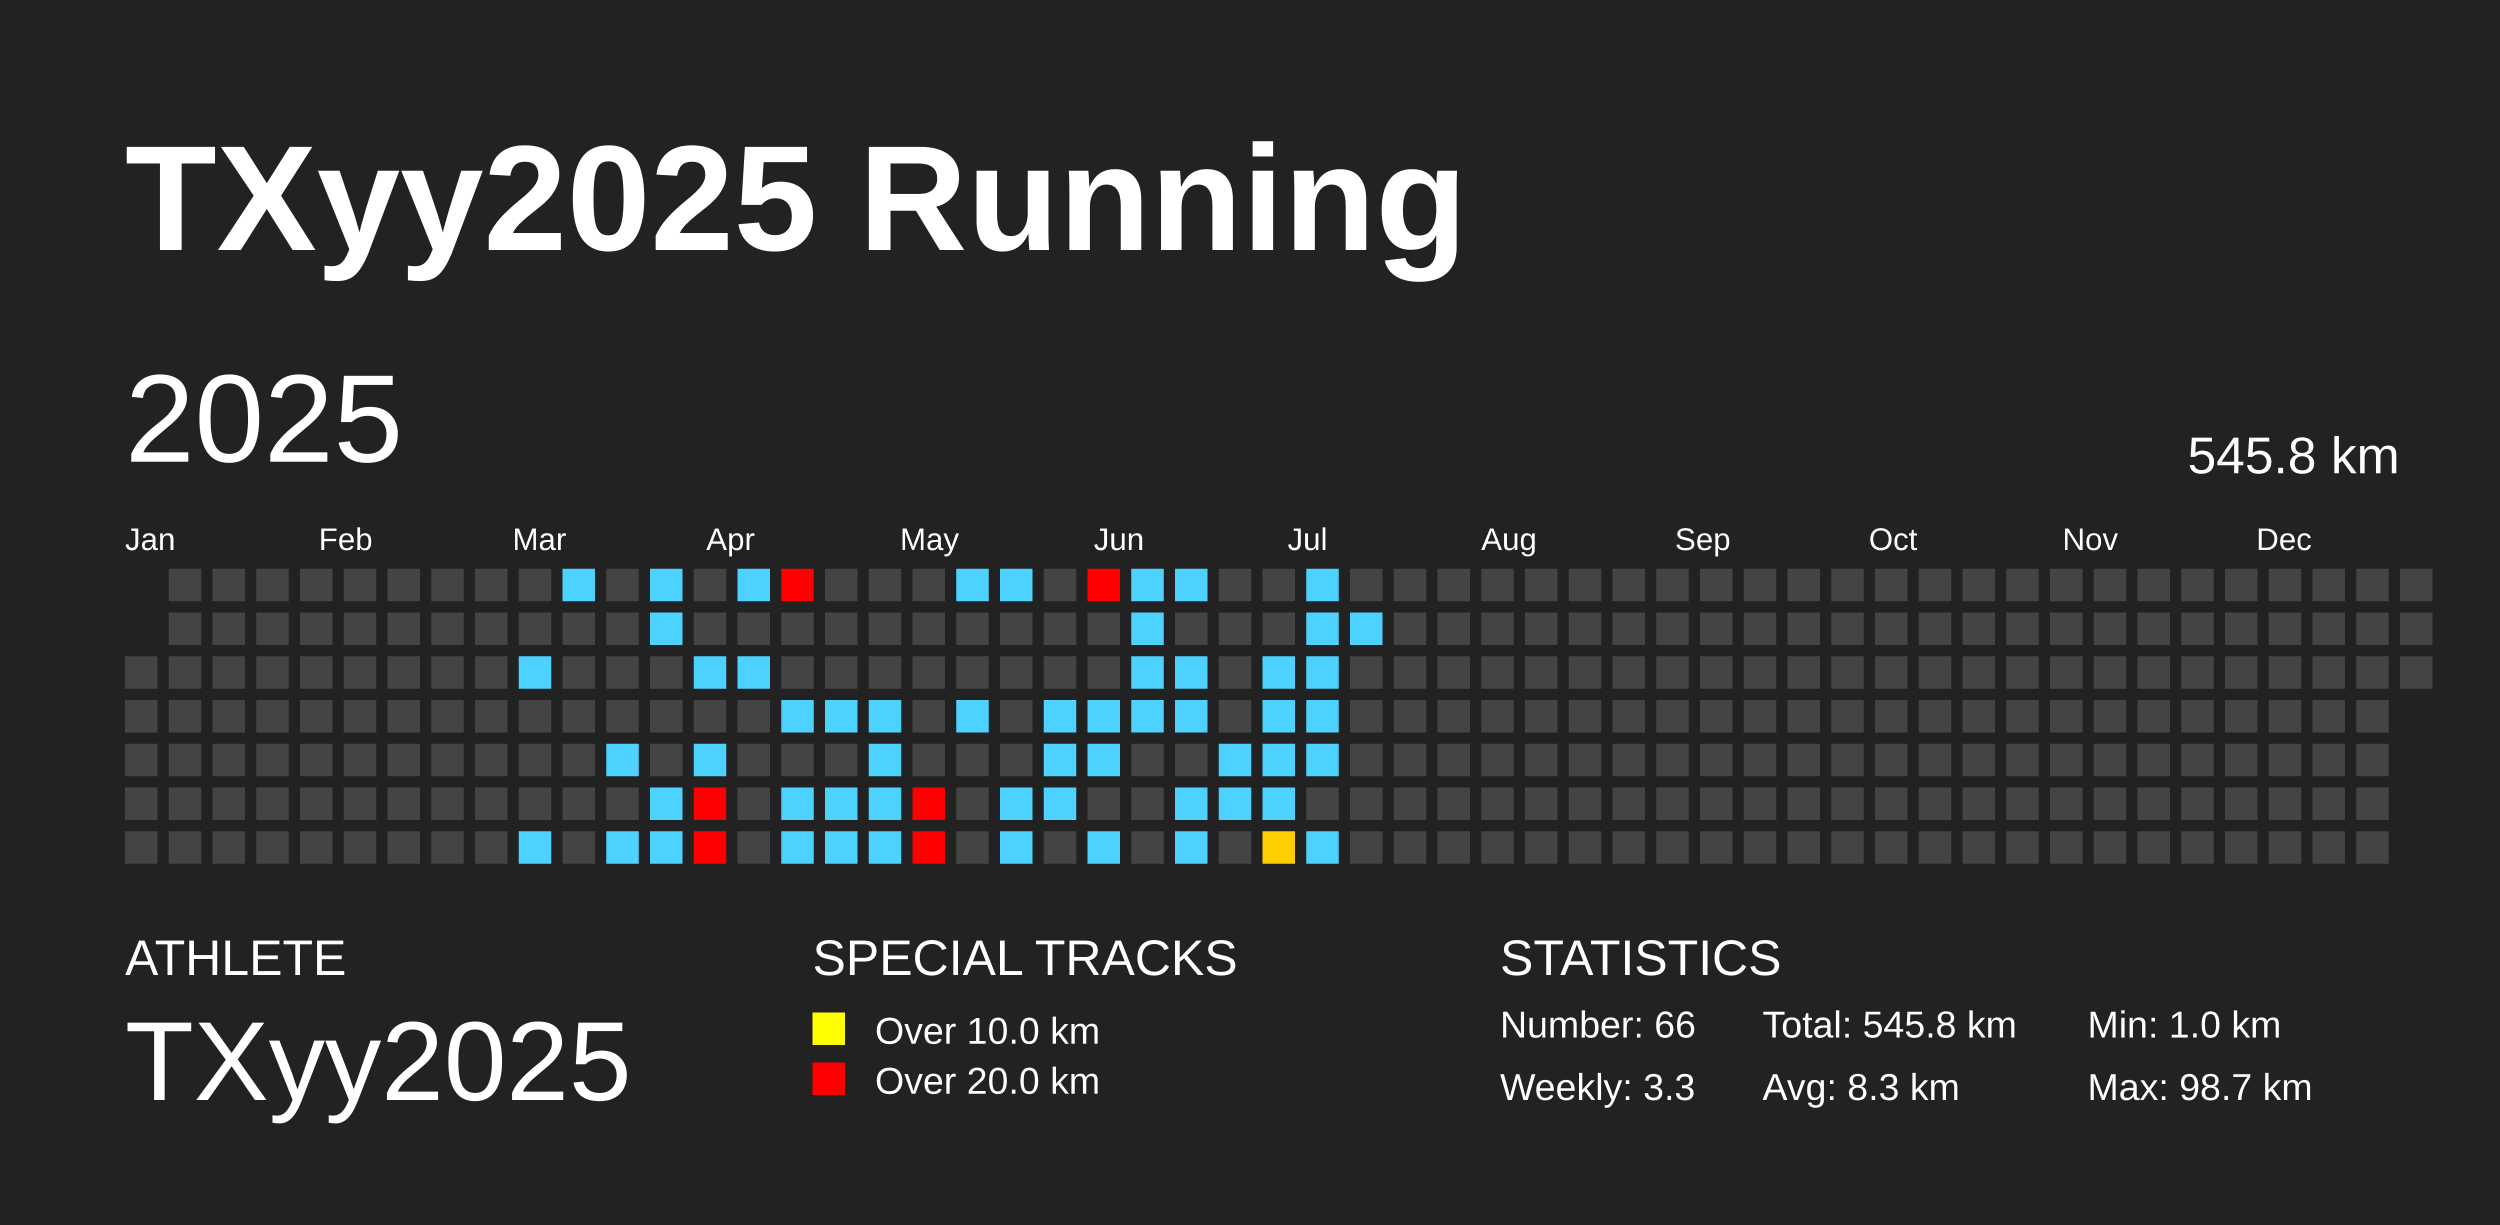
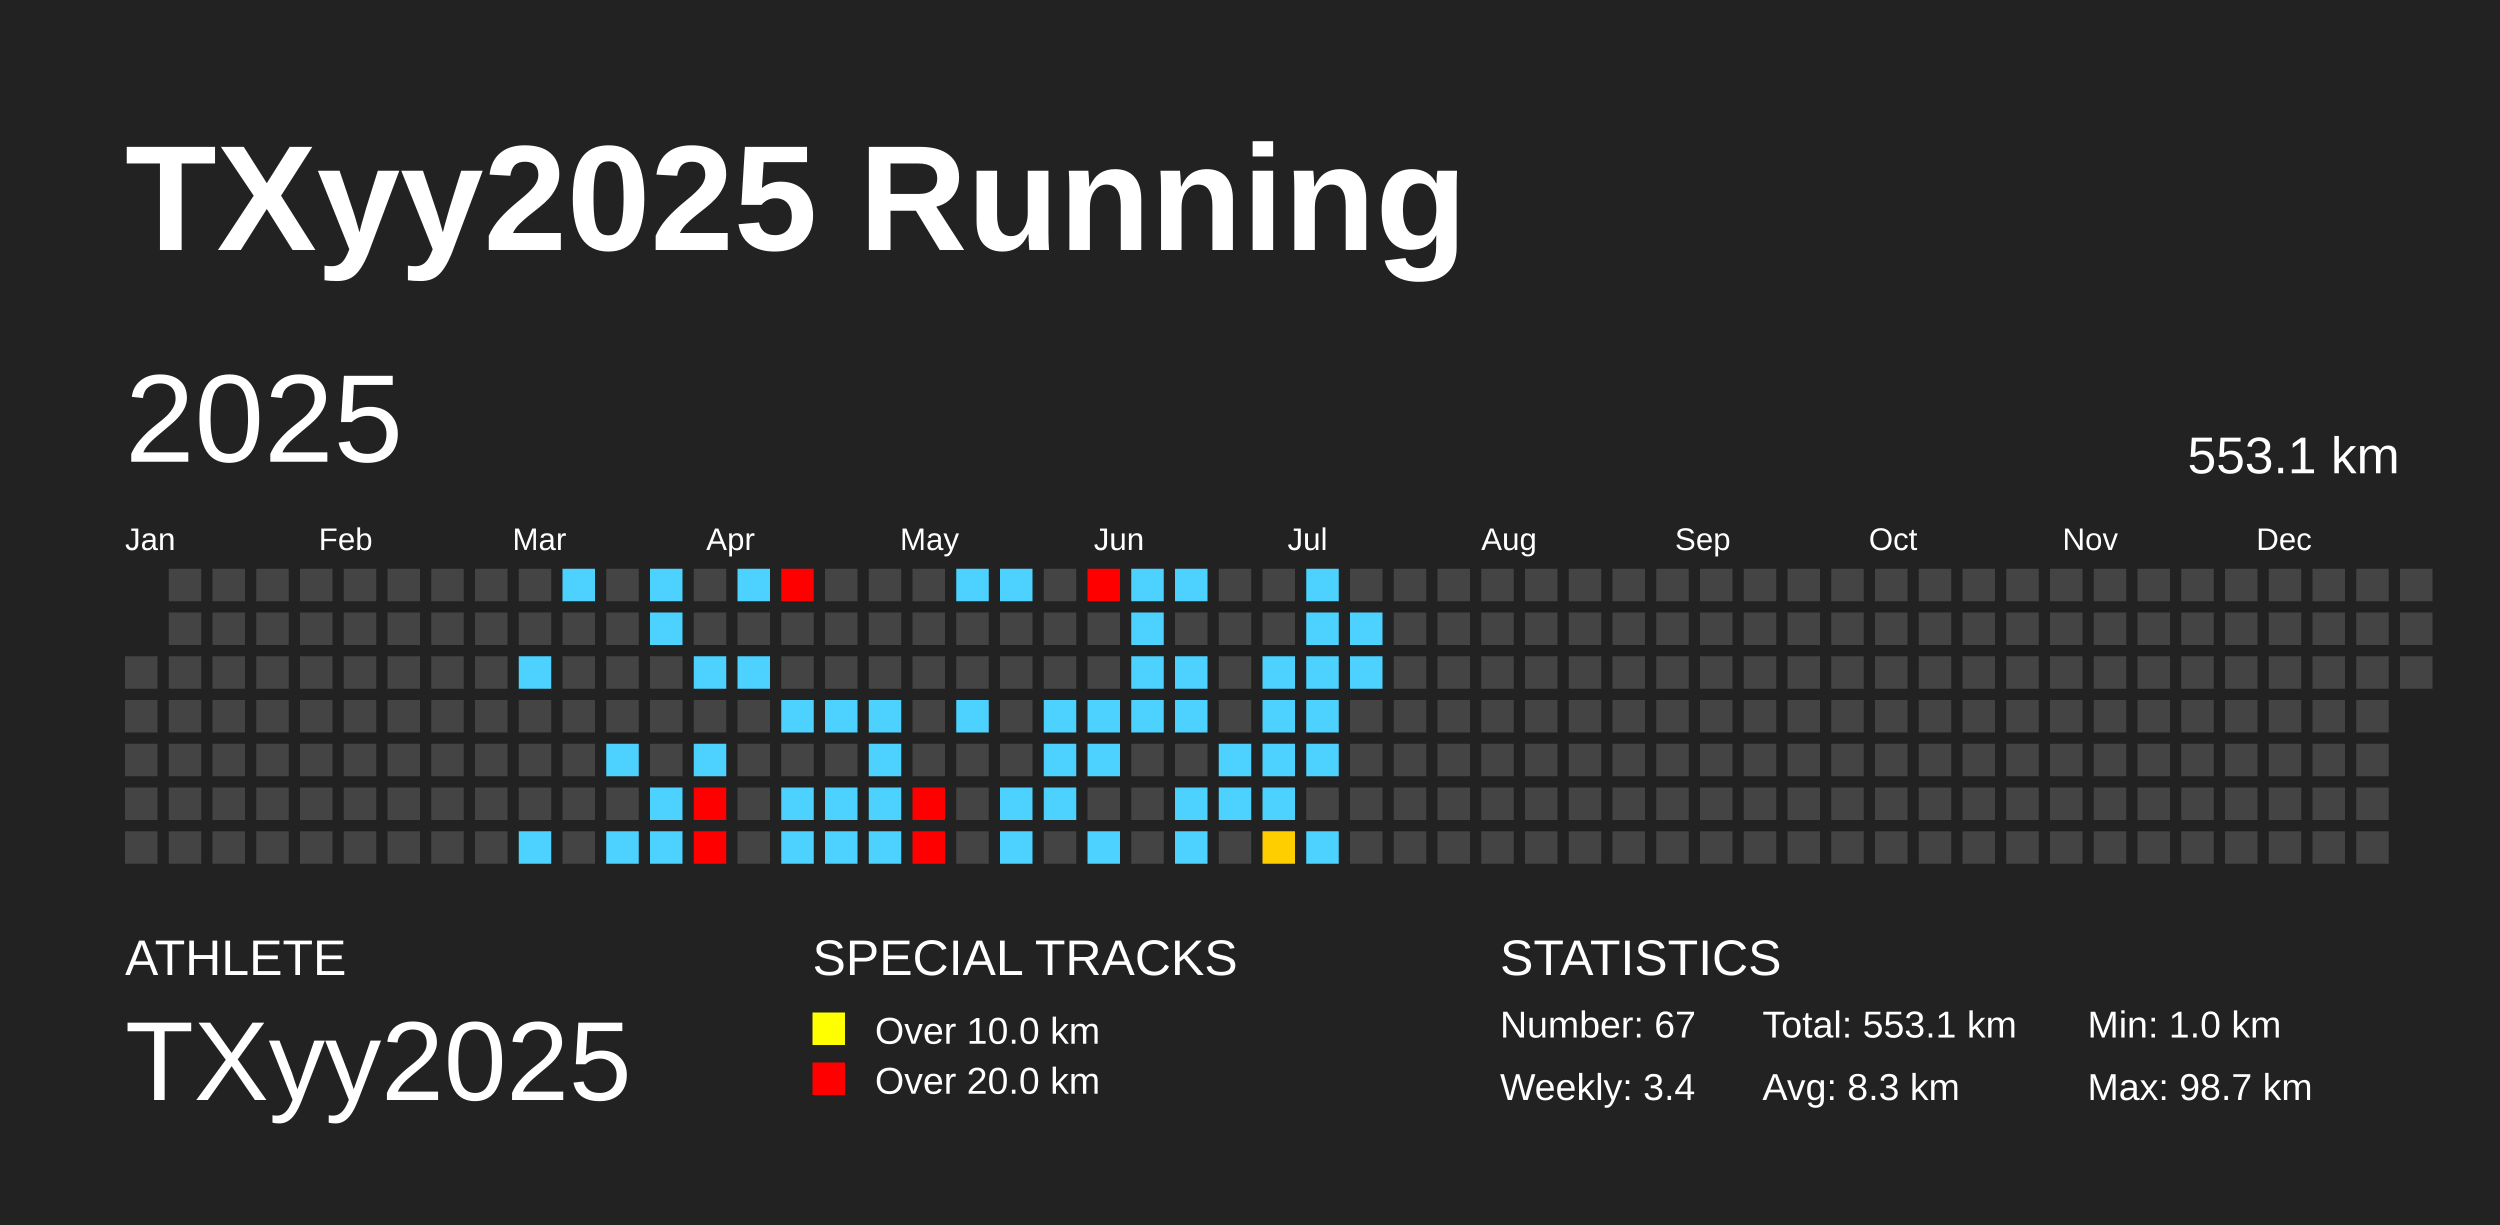
<svg xmlns="http://www.w3.org/2000/svg" baseProfile="full" height="98mm" version="1.1" viewBox="0,0,200,98" width="200mm">
  <defs />
  <rect fill="#222222" height="98" width="200" x="0" y="0" />
  <text fill="#FFFFFF" style="font-size:12px; font-family:Arial; font-weight:bold;" x="10" y="20">TXyy2025 Running</text>
  <text fill="#FFFFFF" style="font-size:4px; font-family:Arial" x="10" y="78">ATHLETE</text>
  <text fill="#FFFFFF" style="font-size:9px; font-family:Arial" x="10" y="88">TXyy2025</text>
  <text fill="#FFFFFF" style="font-size:4px; font-family:Arial" x="65" y="78">SPECIAL TRACKS</text>
  <rect fill="yellow" height="2.6" width="2.6" x="65" y="81" />
  <text fill="#FFFFFF" style="font-size:3px; font-family:Arial" x="70" y="83.5">Over 10.0 km</text>
  <rect fill="red" height="2.6" width="2.6" x="65" y="85" />
  <text fill="#FFFFFF" style="font-size:3px; font-family:Arial" x="70" y="87.5">Over 20.0 km</text>
  <text fill="#FFFFFF" style="font-size:4px; font-family:Arial" x="120" y="78">STATISTICS</text>
-   <text fill="#FFFFFF" style="font-size:3px; font-family:Arial" x="120" y="83">Number: 66</text>
-   <text fill="#FFFFFF" style="font-size:3px; font-family:Arial" x="120" y="88">Weekly: 3.3</text>
-   <text fill="#FFFFFF" style="font-size:3px; font-family:Arial" x="141" y="83">Total: 545.8 km</text>
+   <text fill="#FFFFFF" style="font-size:3px; font-family:Arial" x="120" y="83">Number: 67</text>
+   <text fill="#FFFFFF" style="font-size:3px; font-family:Arial" x="120" y="88">Weekly: 3.4</text>
+   <text fill="#FFFFFF" style="font-size:3px; font-family:Arial" x="141" y="83">Total: 553.1 km</text>
  <text fill="#FFFFFF" style="font-size:3px; font-family:Arial" x="141" y="88">Avg: 8.3 km</text>
  <text fill="#FFFFFF" style="font-size:3px; font-family:Arial" x="167" y="83">Min: 1.0 km</text>
  <text fill="#FFFFFF" style="font-size:3px; font-family:Arial" x="167" y="88">Max: 98.7 km</text>
  <text dominant-baseline="hanging" fill="#FFFFFF" style="font-size:10.0px; font-family:Arial;" x="10" y="30">2025</text>
-   <text dominant-baseline="hanging" fill="#FFFFFF" style="font-size:4.125px; font-family:Arial;" x="175" y="35">545.8 km</text>
+   <text dominant-baseline="hanging" fill="#FFFFFF" style="font-size:4.125px; font-family:Arial;" x="175" y="35">553.1 km</text>
  <text fill="#FFFFFF" style="font-size:2.5px; font-family:Arial" x="10.0" y="44">Jan</text>
  <text fill="#FFFFFF" style="font-size:2.5px; font-family:Arial" x="25.5" y="44">Feb</text>
  <text fill="#FFFFFF" style="font-size:2.5px; font-family:Arial" x="41.0" y="44">Mar</text>
  <text fill="#FFFFFF" style="font-size:2.5px; font-family:Arial" x="56.5" y="44">Apr</text>
  <text fill="#FFFFFF" style="font-size:2.5px; font-family:Arial" x="72.0" y="44">May</text>
  <text fill="#FFFFFF" style="font-size:2.5px; font-family:Arial" x="87.5" y="44">Jun</text>
  <text fill="#FFFFFF" style="font-size:2.5px; font-family:Arial" x="103.0" y="44">Jul</text>
  <text fill="#FFFFFF" style="font-size:2.5px; font-family:Arial" x="118.5" y="44">Aug</text>
  <text fill="#FFFFFF" style="font-size:2.5px; font-family:Arial" x="134.0" y="44">Sep</text>
  <text fill="#FFFFFF" style="font-size:2.5px; font-family:Arial" x="149.5" y="44">Oct</text>
  <text fill="#FFFFFF" style="font-size:2.5px; font-family:Arial" x="165.0" y="44">Nov</text>
  <text fill="#FFFFFF" style="font-size:2.5px; font-family:Arial" x="180.5" y="44">Dec</text>
  <rect fill="#444444" height="2.6" width="2.6" x="10.0" y="52.5" />
  <rect fill="#444444" height="2.6" width="2.6" x="10.0" y="56.0" />
  <rect fill="#444444" height="2.6" width="2.6" x="10.0" y="59.5" />
  <rect fill="#444444" height="2.6" width="2.6" x="10.0" y="63.0" />
  <rect fill="#444444" height="2.6" width="2.6" x="10.0" y="66.5" />
  <rect fill="#444444" height="2.6" width="2.6" x="13.5" y="45.5" />
  <rect fill="#444444" height="2.6" width="2.6" x="13.5" y="49.0" />
  <rect fill="#444444" height="2.6" width="2.6" x="13.5" y="52.5" />
  <rect fill="#444444" height="2.6" width="2.6" x="13.5" y="56.0" />
  <rect fill="#444444" height="2.6" width="2.6" x="13.5" y="59.5" />
  <rect fill="#444444" height="2.6" width="2.6" x="13.5" y="63.0" />
  <rect fill="#444444" height="2.6" width="2.6" x="13.5" y="66.5" />
  <rect fill="#444444" height="2.6" width="2.6" x="17.0" y="45.5" />
  <rect fill="#444444" height="2.6" width="2.6" x="17.0" y="49.0" />
  <rect fill="#444444" height="2.6" width="2.6" x="17.0" y="52.5" />
  <rect fill="#444444" height="2.6" width="2.6" x="17.0" y="56.0" />
  <rect fill="#444444" height="2.6" width="2.6" x="17.0" y="59.5" />
  <rect fill="#444444" height="2.6" width="2.6" x="17.0" y="63.0" />
  <rect fill="#444444" height="2.6" width="2.6" x="17.0" y="66.5" />
  <rect fill="#444444" height="2.6" width="2.6" x="20.5" y="45.5" />
  <rect fill="#444444" height="2.6" width="2.6" x="20.5" y="49.0" />
  <rect fill="#444444" height="2.6" width="2.6" x="20.5" y="52.5" />
  <rect fill="#444444" height="2.6" width="2.6" x="20.5" y="56.0" />
  <rect fill="#444444" height="2.6" width="2.6" x="20.5" y="59.5" />
  <rect fill="#444444" height="2.6" width="2.6" x="20.5" y="63.0" />
  <rect fill="#444444" height="2.6" width="2.6" x="20.5" y="66.5" />
  <rect fill="#444444" height="2.6" width="2.6" x="24.0" y="45.5" />
  <rect fill="#444444" height="2.6" width="2.6" x="24.0" y="49.0" />
  <rect fill="#444444" height="2.6" width="2.6" x="24.0" y="52.5" />
  <rect fill="#444444" height="2.6" width="2.6" x="24.0" y="56.0" />
  <rect fill="#444444" height="2.6" width="2.6" x="24.0" y="59.5" />
  <rect fill="#444444" height="2.6" width="2.6" x="24.0" y="63.0" />
  <rect fill="#444444" height="2.6" width="2.6" x="24.0" y="66.5" />
  <rect fill="#444444" height="2.6" width="2.6" x="27.5" y="45.5" />
  <rect fill="#444444" height="2.6" width="2.6" x="27.5" y="49.0" />
  <rect fill="#444444" height="2.6" width="2.6" x="27.5" y="52.5" />
  <rect fill="#444444" height="2.6" width="2.6" x="27.5" y="56.0" />
  <rect fill="#444444" height="2.6" width="2.6" x="27.5" y="59.5" />
  <rect fill="#444444" height="2.6" width="2.6" x="27.5" y="63.0" />
  <rect fill="#444444" height="2.6" width="2.6" x="27.5" y="66.5" />
  <rect fill="#444444" height="2.6" width="2.6" x="31.0" y="45.5" />
  <rect fill="#444444" height="2.6" width="2.6" x="31.0" y="49.0" />
  <rect fill="#444444" height="2.6" width="2.6" x="31.0" y="52.5" />
  <rect fill="#444444" height="2.6" width="2.6" x="31.0" y="56.0" />
  <rect fill="#444444" height="2.6" width="2.6" x="31.0" y="59.5" />
  <rect fill="#444444" height="2.6" width="2.6" x="31.0" y="63.0" />
  <rect fill="#444444" height="2.6" width="2.6" x="31.0" y="66.5" />
  <rect fill="#444444" height="2.6" width="2.6" x="34.5" y="45.5" />
  <rect fill="#444444" height="2.6" width="2.6" x="34.5" y="49.0" />
  <rect fill="#444444" height="2.6" width="2.6" x="34.5" y="52.5" />
  <rect fill="#444444" height="2.6" width="2.6" x="34.5" y="56.0" />
  <rect fill="#444444" height="2.6" width="2.6" x="34.5" y="59.5" />
  <rect fill="#444444" height="2.6" width="2.6" x="34.5" y="63.0" />
  <rect fill="#444444" height="2.6" width="2.6" x="34.5" y="66.5" />
  <rect fill="#444444" height="2.6" width="2.6" x="38.0" y="45.5" />
  <rect fill="#444444" height="2.6" width="2.6" x="38.0" y="49.0" />
  <rect fill="#444444" height="2.6" width="2.6" x="38.0" y="52.5" />
  <rect fill="#444444" height="2.6" width="2.6" x="38.0" y="56.0" />
  <rect fill="#444444" height="2.6" width="2.6" x="38.0" y="59.5" />
  <rect fill="#444444" height="2.6" width="2.6" x="38.0" y="63.0" />
  <rect fill="#444444" height="2.6" width="2.6" x="38.0" y="66.5" />
  <rect fill="#444444" height="2.6" width="2.6" x="41.5" y="45.5" />
  <rect fill="#444444" height="2.6" width="2.6" x="41.5" y="49.0" />
  <rect fill="#4dd2ff" height="2.6" width="2.6" x="41.5" y="52.5" />
  <rect fill="#444444" height="2.6" width="2.6" x="41.5" y="56.0" />
  <rect fill="#444444" height="2.6" width="2.6" x="41.5" y="59.5" />
  <rect fill="#444444" height="2.6" width="2.6" x="41.5" y="63.0" />
  <rect fill="#4dd2ff" height="2.6" width="2.6" x="41.5" y="66.5" />
  <rect fill="#4dd2ff" height="2.6" width="2.6" x="45.0" y="45.5" />
  <rect fill="#444444" height="2.6" width="2.6" x="45.0" y="49.0" />
  <rect fill="#444444" height="2.6" width="2.6" x="45.0" y="52.5" />
  <rect fill="#444444" height="2.6" width="2.6" x="45.0" y="56.0" />
  <rect fill="#444444" height="2.6" width="2.6" x="45.0" y="59.5" />
  <rect fill="#444444" height="2.6" width="2.6" x="45.0" y="63.0" />
  <rect fill="#444444" height="2.6" width="2.6" x="45.0" y="66.5" />
  <rect fill="#444444" height="2.6" width="2.6" x="48.5" y="45.5" />
  <rect fill="#444444" height="2.6" width="2.6" x="48.5" y="49.0" />
  <rect fill="#444444" height="2.6" width="2.6" x="48.5" y="52.5" />
  <rect fill="#444444" height="2.6" width="2.6" x="48.5" y="56.0" />
  <rect fill="#4dd2ff" height="2.6" width="2.6" x="48.5" y="59.5" />
  <rect fill="#444444" height="2.6" width="2.6" x="48.5" y="63.0" />
  <rect fill="#4dd2ff" height="2.6" width="2.6" x="48.5" y="66.5" />
  <rect fill="#4dd2ff" height="2.6" width="2.6" x="52.0" y="45.5" />
  <rect fill="#4dd2ff" height="2.6" width="2.6" x="52.0" y="49.0" />
  <rect fill="#444444" height="2.6" width="2.6" x="52.0" y="52.5" />
  <rect fill="#444444" height="2.6" width="2.6" x="52.0" y="56.0" />
  <rect fill="#444444" height="2.6" width="2.6" x="52.0" y="59.5" />
  <rect fill="#4dd2ff" height="2.6" width="2.6" x="52.0" y="63.0" />
  <rect fill="#4dd2ff" height="2.6" width="2.6" x="52.0" y="66.5" />
  <rect fill="#444444" height="2.6" width="2.6" x="55.5" y="45.5" />
  <rect fill="#444444" height="2.6" width="2.6" x="55.5" y="49.0" />
  <rect fill="#4dd2ff" height="2.6" width="2.6" x="55.5" y="52.5" />
  <rect fill="#444444" height="2.6" width="2.6" x="55.5" y="56.0" />
  <rect fill="#4dd2ff" height="2.6" width="2.6" x="55.5" y="59.5" />
  <rect fill="red" height="2.6" width="2.6" x="55.5" y="63.0" />
  <rect fill="red" height="2.6" width="2.6" x="55.5" y="66.5" />
  <rect fill="#4dd2ff" height="2.6" width="2.6" x="59.0" y="45.5" />
  <rect fill="#444444" height="2.6" width="2.6" x="59.0" y="49.0" />
  <rect fill="#4dd2ff" height="2.6" width="2.6" x="59.0" y="52.5" />
  <rect fill="#444444" height="2.6" width="2.6" x="59.0" y="56.0" />
  <rect fill="#444444" height="2.6" width="2.6" x="59.0" y="59.5" />
  <rect fill="#444444" height="2.6" width="2.6" x="59.0" y="63.0" />
  <rect fill="#444444" height="2.6" width="2.6" x="59.0" y="66.5" />
  <rect fill="red" height="2.6" width="2.6" x="62.5" y="45.5" />
  <rect fill="#444444" height="2.6" width="2.6" x="62.5" y="49.0" />
  <rect fill="#444444" height="2.6" width="2.6" x="62.5" y="52.5" />
  <rect fill="#4dd2ff" height="2.6" width="2.6" x="62.5" y="56.0" />
  <rect fill="#444444" height="2.6" width="2.6" x="62.5" y="59.5" />
  <rect fill="#4dd2ff" height="2.6" width="2.6" x="62.5" y="63.0" />
  <rect fill="#4dd2ff" height="2.6" width="2.6" x="62.5" y="66.5" />
  <rect fill="#444444" height="2.6" width="2.6" x="66.0" y="45.5" />
  <rect fill="#444444" height="2.6" width="2.6" x="66.0" y="49.0" />
  <rect fill="#444444" height="2.6" width="2.6" x="66.0" y="52.5" />
  <rect fill="#4dd2ff" height="2.6" width="2.6" x="66.0" y="56.0" />
  <rect fill="#444444" height="2.6" width="2.6" x="66.0" y="59.5" />
  <rect fill="#4dd2ff" height="2.6" width="2.6" x="66.0" y="63.0" />
  <rect fill="#4dd2ff" height="2.6" width="2.6" x="66.0" y="66.5" />
  <rect fill="#444444" height="2.6" width="2.6" x="69.5" y="45.5" />
  <rect fill="#444444" height="2.6" width="2.6" x="69.5" y="49.0" />
  <rect fill="#444444" height="2.6" width="2.6" x="69.5" y="52.5" />
  <rect fill="#4dd2ff" height="2.6" width="2.6" x="69.5" y="56.0" />
  <rect fill="#4dd2ff" height="2.6" width="2.6" x="69.5" y="59.5" />
  <rect fill="#4dd2ff" height="2.6" width="2.6" x="69.5" y="63.0" />
  <rect fill="#4dd2ff" height="2.6" width="2.6" x="69.5" y="66.5" />
  <rect fill="#444444" height="2.6" width="2.6" x="73.0" y="45.5" />
  <rect fill="#444444" height="2.6" width="2.6" x="73.0" y="49.0" />
  <rect fill="#444444" height="2.6" width="2.6" x="73.0" y="52.5" />
  <rect fill="#444444" height="2.6" width="2.6" x="73.0" y="56.0" />
  <rect fill="#444444" height="2.6" width="2.6" x="73.0" y="59.5" />
  <rect fill="red" height="2.6" width="2.6" x="73.0" y="63.0" />
  <rect fill="red" height="2.6" width="2.6" x="73.0" y="66.5" />
  <rect fill="#4dd2ff" height="2.6" width="2.6" x="76.5" y="45.5" />
  <rect fill="#444444" height="2.6" width="2.6" x="76.5" y="49.0" />
  <rect fill="#444444" height="2.6" width="2.6" x="76.5" y="52.5" />
  <rect fill="#4dd2ff" height="2.6" width="2.6" x="76.5" y="56.0" />
  <rect fill="#444444" height="2.6" width="2.6" x="76.5" y="59.5" />
  <rect fill="#444444" height="2.6" width="2.6" x="76.5" y="63.0" />
  <rect fill="#444444" height="2.6" width="2.6" x="76.5" y="66.5" />
  <rect fill="#4dd2ff" height="2.6" width="2.6" x="80.0" y="45.5" />
  <rect fill="#444444" height="2.6" width="2.6" x="80.0" y="49.0" />
  <rect fill="#444444" height="2.6" width="2.6" x="80.0" y="52.5" />
  <rect fill="#444444" height="2.6" width="2.6" x="80.0" y="56.0" />
  <rect fill="#444444" height="2.6" width="2.6" x="80.0" y="59.5" />
  <rect fill="#4dd2ff" height="2.6" width="2.6" x="80.0" y="63.0" />
  <rect fill="#4dd2ff" height="2.6" width="2.6" x="80.0" y="66.5" />
  <rect fill="#444444" height="2.6" width="2.6" x="83.5" y="45.5" />
  <rect fill="#444444" height="2.6" width="2.6" x="83.5" y="49.0" />
  <rect fill="#444444" height="2.6" width="2.6" x="83.5" y="52.5" />
  <rect fill="#4dd2ff" height="2.6" width="2.6" x="83.5" y="56.0" />
  <rect fill="#4dd2ff" height="2.6" width="2.6" x="83.5" y="59.5" />
  <rect fill="#4dd2ff" height="2.6" width="2.6" x="83.5" y="63.0" />
  <rect fill="#444444" height="2.6" width="2.6" x="83.5" y="66.5" />
  <rect fill="red" height="2.6" width="2.6" x="87.0" y="45.5" />
  <rect fill="#444444" height="2.6" width="2.6" x="87.0" y="49.0" />
  <rect fill="#444444" height="2.6" width="2.6" x="87.0" y="52.5" />
  <rect fill="#4dd2ff" height="2.6" width="2.6" x="87.0" y="56.0" />
  <rect fill="#4dd2ff" height="2.6" width="2.6" x="87.0" y="59.5" />
  <rect fill="#444444" height="2.6" width="2.6" x="87.0" y="63.0" />
  <rect fill="#4dd2ff" height="2.6" width="2.6" x="87.0" y="66.5" />
  <rect fill="#4dd2ff" height="2.6" width="2.6" x="90.5" y="45.5" />
  <rect fill="#4dd2ff" height="2.6" width="2.6" x="90.5" y="49.0" />
  <rect fill="#4dd2ff" height="2.6" width="2.6" x="90.5" y="52.5" />
  <rect fill="#4dd2ff" height="2.6" width="2.6" x="90.5" y="56.0" />
  <rect fill="#444444" height="2.6" width="2.6" x="90.5" y="59.5" />
  <rect fill="#444444" height="2.6" width="2.6" x="90.5" y="63.0" />
  <rect fill="#444444" height="2.6" width="2.6" x="90.5" y="66.5" />
  <rect fill="#4dd2ff" height="2.6" width="2.6" x="94.0" y="45.5" />
  <rect fill="#444444" height="2.6" width="2.6" x="94.0" y="49.0" />
  <rect fill="#4dd2ff" height="2.6" width="2.6" x="94.0" y="52.5" />
  <rect fill="#4dd2ff" height="2.6" width="2.6" x="94.0" y="56.0" />
  <rect fill="#444444" height="2.6" width="2.6" x="94.0" y="59.5" />
  <rect fill="#4dd2ff" height="2.6" width="2.6" x="94.0" y="63.0" />
  <rect fill="#4dd2ff" height="2.6" width="2.6" x="94.0" y="66.5" />
  <rect fill="#444444" height="2.6" width="2.6" x="97.5" y="45.5" />
  <rect fill="#444444" height="2.6" width="2.6" x="97.5" y="49.0" />
  <rect fill="#444444" height="2.6" width="2.6" x="97.5" y="52.5" />
  <rect fill="#444444" height="2.6" width="2.6" x="97.5" y="56.0" />
  <rect fill="#4dd2ff" height="2.6" width="2.6" x="97.5" y="59.5" />
  <rect fill="#4dd2ff" height="2.6" width="2.6" x="97.5" y="63.0" />
  <rect fill="#444444" height="2.6" width="2.6" x="97.5" y="66.5" />
  <rect fill="#444444" height="2.6" width="2.6" x="101.0" y="45.5" />
  <rect fill="#444444" height="2.6" width="2.6" x="101.0" y="49.0" />
  <rect fill="#4dd2ff" height="2.6" width="2.6" x="101.0" y="52.5" />
  <rect fill="#4dd2ff" height="2.6" width="2.6" x="101.0" y="56.0" />
  <rect fill="#4dd2ff" height="2.6" width="2.6" x="101.0" y="59.5" />
  <rect fill="#4dd2ff" height="2.6" width="2.6" x="101.0" y="63.0" />
  <rect fill="#ffce00" height="2.6" width="2.6" x="101.0" y="66.5" />
  <rect fill="#4dd2ff" height="2.6" width="2.6" x="104.5" y="45.5" />
  <rect fill="#4dd2ff" height="2.6" width="2.6" x="104.5" y="49.0" />
  <rect fill="#4dd2ff" height="2.6" width="2.6" x="104.5" y="52.5" />
  <rect fill="#4dd2ff" height="2.6" width="2.6" x="104.5" y="56.0" />
  <rect fill="#4dd2ff" height="2.6" width="2.6" x="104.5" y="59.5" />
  <rect fill="#444444" height="2.6" width="2.6" x="104.5" y="63.0" />
  <rect fill="#4dd2ff" height="2.6" width="2.6" x="104.5" y="66.5" />
  <rect fill="#444444" height="2.6" width="2.6" x="108.0" y="45.5" />
  <rect fill="#4dd2ff" height="2.6" width="2.6" x="108.0" y="49.0" />
-   <rect fill="#444444" height="2.6" width="2.6" x="108.0" y="52.5" />
+   <rect fill="#4dd2ff" height="2.6" width="2.6" x="108.0" y="52.5" />
  <rect fill="#444444" height="2.6" width="2.6" x="108.0" y="56.0" />
  <rect fill="#444444" height="2.6" width="2.6" x="108.0" y="59.5" />
  <rect fill="#444444" height="2.6" width="2.6" x="108.0" y="63.0" />
  <rect fill="#444444" height="2.6" width="2.6" x="108.0" y="66.5" />
  <rect fill="#444444" height="2.6" width="2.6" x="111.5" y="45.5" />
  <rect fill="#444444" height="2.6" width="2.6" x="111.5" y="49.0" />
  <rect fill="#444444" height="2.6" width="2.6" x="111.5" y="52.5" />
  <rect fill="#444444" height="2.6" width="2.6" x="111.5" y="56.0" />
  <rect fill="#444444" height="2.6" width="2.6" x="111.5" y="59.5" />
  <rect fill="#444444" height="2.6" width="2.6" x="111.5" y="63.0" />
  <rect fill="#444444" height="2.6" width="2.6" x="111.5" y="66.5" />
  <rect fill="#444444" height="2.6" width="2.6" x="115.0" y="45.5" />
  <rect fill="#444444" height="2.6" width="2.6" x="115.0" y="49.0" />
  <rect fill="#444444" height="2.6" width="2.6" x="115.0" y="52.5" />
  <rect fill="#444444" height="2.6" width="2.6" x="115.0" y="56.0" />
  <rect fill="#444444" height="2.6" width="2.6" x="115.0" y="59.5" />
  <rect fill="#444444" height="2.6" width="2.6" x="115.0" y="63.0" />
  <rect fill="#444444" height="2.6" width="2.6" x="115.0" y="66.5" />
  <rect fill="#444444" height="2.6" width="2.6" x="118.5" y="45.5" />
  <rect fill="#444444" height="2.6" width="2.6" x="118.5" y="49.0" />
  <rect fill="#444444" height="2.6" width="2.6" x="118.5" y="52.5" />
  <rect fill="#444444" height="2.6" width="2.6" x="118.5" y="56.0" />
  <rect fill="#444444" height="2.6" width="2.6" x="118.5" y="59.5" />
  <rect fill="#444444" height="2.6" width="2.6" x="118.5" y="63.0" />
  <rect fill="#444444" height="2.6" width="2.6" x="118.5" y="66.5" />
  <rect fill="#444444" height="2.6" width="2.6" x="122.0" y="45.5" />
  <rect fill="#444444" height="2.6" width="2.6" x="122.0" y="49.0" />
  <rect fill="#444444" height="2.6" width="2.6" x="122.0" y="52.5" />
  <rect fill="#444444" height="2.6" width="2.6" x="122.0" y="56.0" />
  <rect fill="#444444" height="2.6" width="2.6" x="122.0" y="59.5" />
  <rect fill="#444444" height="2.6" width="2.6" x="122.0" y="63.0" />
  <rect fill="#444444" height="2.6" width="2.6" x="122.0" y="66.5" />
  <rect fill="#444444" height="2.6" width="2.6" x="125.5" y="45.5" />
  <rect fill="#444444" height="2.6" width="2.6" x="125.5" y="49.0" />
  <rect fill="#444444" height="2.6" width="2.6" x="125.5" y="52.5" />
  <rect fill="#444444" height="2.6" width="2.6" x="125.5" y="56.0" />
  <rect fill="#444444" height="2.6" width="2.6" x="125.5" y="59.5" />
  <rect fill="#444444" height="2.6" width="2.6" x="125.5" y="63.0" />
  <rect fill="#444444" height="2.6" width="2.6" x="125.5" y="66.5" />
  <rect fill="#444444" height="2.6" width="2.6" x="129.0" y="45.5" />
  <rect fill="#444444" height="2.6" width="2.6" x="129.0" y="49.0" />
  <rect fill="#444444" height="2.6" width="2.6" x="129.0" y="52.5" />
  <rect fill="#444444" height="2.6" width="2.6" x="129.0" y="56.0" />
  <rect fill="#444444" height="2.6" width="2.6" x="129.0" y="59.5" />
  <rect fill="#444444" height="2.6" width="2.6" x="129.0" y="63.0" />
  <rect fill="#444444" height="2.6" width="2.6" x="129.0" y="66.5" />
  <rect fill="#444444" height="2.6" width="2.6" x="132.5" y="45.5" />
  <rect fill="#444444" height="2.6" width="2.6" x="132.5" y="49.0" />
  <rect fill="#444444" height="2.6" width="2.6" x="132.5" y="52.5" />
  <rect fill="#444444" height="2.6" width="2.6" x="132.5" y="56.0" />
  <rect fill="#444444" height="2.6" width="2.6" x="132.5" y="59.5" />
  <rect fill="#444444" height="2.6" width="2.6" x="132.5" y="63.0" />
  <rect fill="#444444" height="2.6" width="2.6" x="132.5" y="66.5" />
  <rect fill="#444444" height="2.6" width="2.6" x="136.0" y="45.5" />
  <rect fill="#444444" height="2.6" width="2.6" x="136.0" y="49.0" />
  <rect fill="#444444" height="2.6" width="2.6" x="136.0" y="52.5" />
  <rect fill="#444444" height="2.6" width="2.6" x="136.0" y="56.0" />
  <rect fill="#444444" height="2.6" width="2.6" x="136.0" y="59.5" />
  <rect fill="#444444" height="2.6" width="2.6" x="136.0" y="63.0" />
  <rect fill="#444444" height="2.6" width="2.6" x="136.0" y="66.5" />
  <rect fill="#444444" height="2.6" width="2.6" x="139.5" y="45.5" />
  <rect fill="#444444" height="2.6" width="2.6" x="139.5" y="49.0" />
  <rect fill="#444444" height="2.6" width="2.6" x="139.5" y="52.5" />
  <rect fill="#444444" height="2.6" width="2.6" x="139.5" y="56.0" />
  <rect fill="#444444" height="2.6" width="2.6" x="139.5" y="59.5" />
  <rect fill="#444444" height="2.6" width="2.6" x="139.5" y="63.0" />
  <rect fill="#444444" height="2.6" width="2.6" x="139.5" y="66.5" />
  <rect fill="#444444" height="2.6" width="2.6" x="143.0" y="45.5" />
  <rect fill="#444444" height="2.6" width="2.6" x="143.0" y="49.0" />
  <rect fill="#444444" height="2.6" width="2.6" x="143.0" y="52.5" />
  <rect fill="#444444" height="2.6" width="2.6" x="143.0" y="56.0" />
  <rect fill="#444444" height="2.6" width="2.6" x="143.0" y="59.5" />
  <rect fill="#444444" height="2.6" width="2.6" x="143.0" y="63.0" />
  <rect fill="#444444" height="2.6" width="2.6" x="143.0" y="66.5" />
  <rect fill="#444444" height="2.6" width="2.6" x="146.5" y="45.5" />
  <rect fill="#444444" height="2.6" width="2.6" x="146.5" y="49.0" />
  <rect fill="#444444" height="2.6" width="2.6" x="146.5" y="52.5" />
  <rect fill="#444444" height="2.6" width="2.6" x="146.5" y="56.0" />
  <rect fill="#444444" height="2.6" width="2.6" x="146.5" y="59.5" />
  <rect fill="#444444" height="2.6" width="2.6" x="146.5" y="63.0" />
  <rect fill="#444444" height="2.6" width="2.6" x="146.5" y="66.5" />
  <rect fill="#444444" height="2.6" width="2.6" x="150.0" y="45.5" />
  <rect fill="#444444" height="2.6" width="2.6" x="150.0" y="49.0" />
  <rect fill="#444444" height="2.6" width="2.6" x="150.0" y="52.5" />
  <rect fill="#444444" height="2.6" width="2.6" x="150.0" y="56.0" />
  <rect fill="#444444" height="2.6" width="2.6" x="150.0" y="59.5" />
  <rect fill="#444444" height="2.6" width="2.6" x="150.0" y="63.0" />
  <rect fill="#444444" height="2.6" width="2.6" x="150.0" y="66.5" />
  <rect fill="#444444" height="2.6" width="2.6" x="153.5" y="45.5" />
  <rect fill="#444444" height="2.6" width="2.6" x="153.5" y="49.0" />
  <rect fill="#444444" height="2.6" width="2.6" x="153.5" y="52.5" />
  <rect fill="#444444" height="2.6" width="2.6" x="153.5" y="56.0" />
  <rect fill="#444444" height="2.6" width="2.6" x="153.5" y="59.5" />
  <rect fill="#444444" height="2.6" width="2.6" x="153.5" y="63.0" />
  <rect fill="#444444" height="2.6" width="2.6" x="153.5" y="66.5" />
  <rect fill="#444444" height="2.6" width="2.6" x="157.0" y="45.5" />
  <rect fill="#444444" height="2.6" width="2.6" x="157.0" y="49.0" />
  <rect fill="#444444" height="2.6" width="2.6" x="157.0" y="52.5" />
  <rect fill="#444444" height="2.6" width="2.6" x="157.0" y="56.0" />
  <rect fill="#444444" height="2.6" width="2.6" x="157.0" y="59.5" />
  <rect fill="#444444" height="2.6" width="2.6" x="157.0" y="63.0" />
  <rect fill="#444444" height="2.6" width="2.6" x="157.0" y="66.5" />
  <rect fill="#444444" height="2.6" width="2.6" x="160.5" y="45.5" />
  <rect fill="#444444" height="2.6" width="2.6" x="160.5" y="49.0" />
  <rect fill="#444444" height="2.6" width="2.6" x="160.5" y="52.5" />
  <rect fill="#444444" height="2.6" width="2.6" x="160.5" y="56.0" />
  <rect fill="#444444" height="2.6" width="2.6" x="160.5" y="59.5" />
  <rect fill="#444444" height="2.6" width="2.6" x="160.5" y="63.0" />
  <rect fill="#444444" height="2.6" width="2.6" x="160.5" y="66.5" />
  <rect fill="#444444" height="2.6" width="2.6" x="164.0" y="45.5" />
  <rect fill="#444444" height="2.6" width="2.6" x="164.0" y="49.0" />
  <rect fill="#444444" height="2.6" width="2.6" x="164.0" y="52.5" />
  <rect fill="#444444" height="2.6" width="2.6" x="164.0" y="56.0" />
  <rect fill="#444444" height="2.6" width="2.6" x="164.0" y="59.5" />
  <rect fill="#444444" height="2.6" width="2.6" x="164.0" y="63.0" />
  <rect fill="#444444" height="2.6" width="2.6" x="164.0" y="66.5" />
  <rect fill="#444444" height="2.6" width="2.6" x="167.5" y="45.5" />
  <rect fill="#444444" height="2.6" width="2.6" x="167.5" y="49.0" />
  <rect fill="#444444" height="2.6" width="2.6" x="167.5" y="52.5" />
  <rect fill="#444444" height="2.6" width="2.6" x="167.5" y="56.0" />
  <rect fill="#444444" height="2.6" width="2.6" x="167.5" y="59.5" />
  <rect fill="#444444" height="2.6" width="2.6" x="167.5" y="63.0" />
  <rect fill="#444444" height="2.6" width="2.6" x="167.5" y="66.5" />
  <rect fill="#444444" height="2.6" width="2.6" x="171.0" y="45.5" />
  <rect fill="#444444" height="2.6" width="2.6" x="171.0" y="49.0" />
  <rect fill="#444444" height="2.6" width="2.6" x="171.0" y="52.5" />
  <rect fill="#444444" height="2.6" width="2.6" x="171.0" y="56.0" />
  <rect fill="#444444" height="2.6" width="2.6" x="171.0" y="59.5" />
  <rect fill="#444444" height="2.6" width="2.6" x="171.0" y="63.0" />
  <rect fill="#444444" height="2.6" width="2.6" x="171.0" y="66.5" />
  <rect fill="#444444" height="2.6" width="2.6" x="174.5" y="45.5" />
  <rect fill="#444444" height="2.6" width="2.6" x="174.5" y="49.0" />
  <rect fill="#444444" height="2.6" width="2.6" x="174.5" y="52.5" />
  <rect fill="#444444" height="2.6" width="2.6" x="174.5" y="56.0" />
  <rect fill="#444444" height="2.6" width="2.6" x="174.5" y="59.5" />
  <rect fill="#444444" height="2.6" width="2.6" x="174.5" y="63.0" />
  <rect fill="#444444" height="2.6" width="2.6" x="174.5" y="66.5" />
  <rect fill="#444444" height="2.6" width="2.6" x="178.0" y="45.5" />
  <rect fill="#444444" height="2.6" width="2.6" x="178.0" y="49.0" />
  <rect fill="#444444" height="2.6" width="2.6" x="178.0" y="52.5" />
  <rect fill="#444444" height="2.6" width="2.6" x="178.0" y="56.0" />
  <rect fill="#444444" height="2.6" width="2.6" x="178.0" y="59.5" />
  <rect fill="#444444" height="2.6" width="2.6" x="178.0" y="63.0" />
  <rect fill="#444444" height="2.6" width="2.6" x="178.0" y="66.5" />
  <rect fill="#444444" height="2.6" width="2.6" x="181.5" y="45.5" />
  <rect fill="#444444" height="2.6" width="2.6" x="181.5" y="49.0" />
  <rect fill="#444444" height="2.6" width="2.6" x="181.5" y="52.5" />
  <rect fill="#444444" height="2.6" width="2.6" x="181.5" y="56.0" />
  <rect fill="#444444" height="2.6" width="2.6" x="181.5" y="59.5" />
  <rect fill="#444444" height="2.6" width="2.6" x="181.5" y="63.0" />
  <rect fill="#444444" height="2.6" width="2.6" x="181.5" y="66.5" />
  <rect fill="#444444" height="2.6" width="2.6" x="185.0" y="45.5" />
  <rect fill="#444444" height="2.6" width="2.6" x="185.0" y="49.0" />
  <rect fill="#444444" height="2.6" width="2.6" x="185.0" y="52.5" />
  <rect fill="#444444" height="2.6" width="2.6" x="185.0" y="56.0" />
  <rect fill="#444444" height="2.6" width="2.6" x="185.0" y="59.5" />
  <rect fill="#444444" height="2.6" width="2.6" x="185.0" y="63.0" />
  <rect fill="#444444" height="2.6" width="2.6" x="185.0" y="66.5" />
  <rect fill="#444444" height="2.6" width="2.6" x="188.5" y="45.5" />
  <rect fill="#444444" height="2.6" width="2.6" x="188.5" y="49.0" />
  <rect fill="#444444" height="2.6" width="2.6" x="188.5" y="52.5" />
  <rect fill="#444444" height="2.6" width="2.6" x="188.5" y="56.0" />
  <rect fill="#444444" height="2.6" width="2.6" x="188.5" y="59.5" />
  <rect fill="#444444" height="2.6" width="2.6" x="188.5" y="63.0" />
  <rect fill="#444444" height="2.6" width="2.6" x="188.5" y="66.5" />
  <rect fill="#444444" height="2.6" width="2.6" x="192.0" y="45.5" />
  <rect fill="#444444" height="2.6" width="2.6" x="192.0" y="49.0" />
  <rect fill="#444444" height="2.6" width="2.6" x="192.0" y="52.5" />
</svg>
